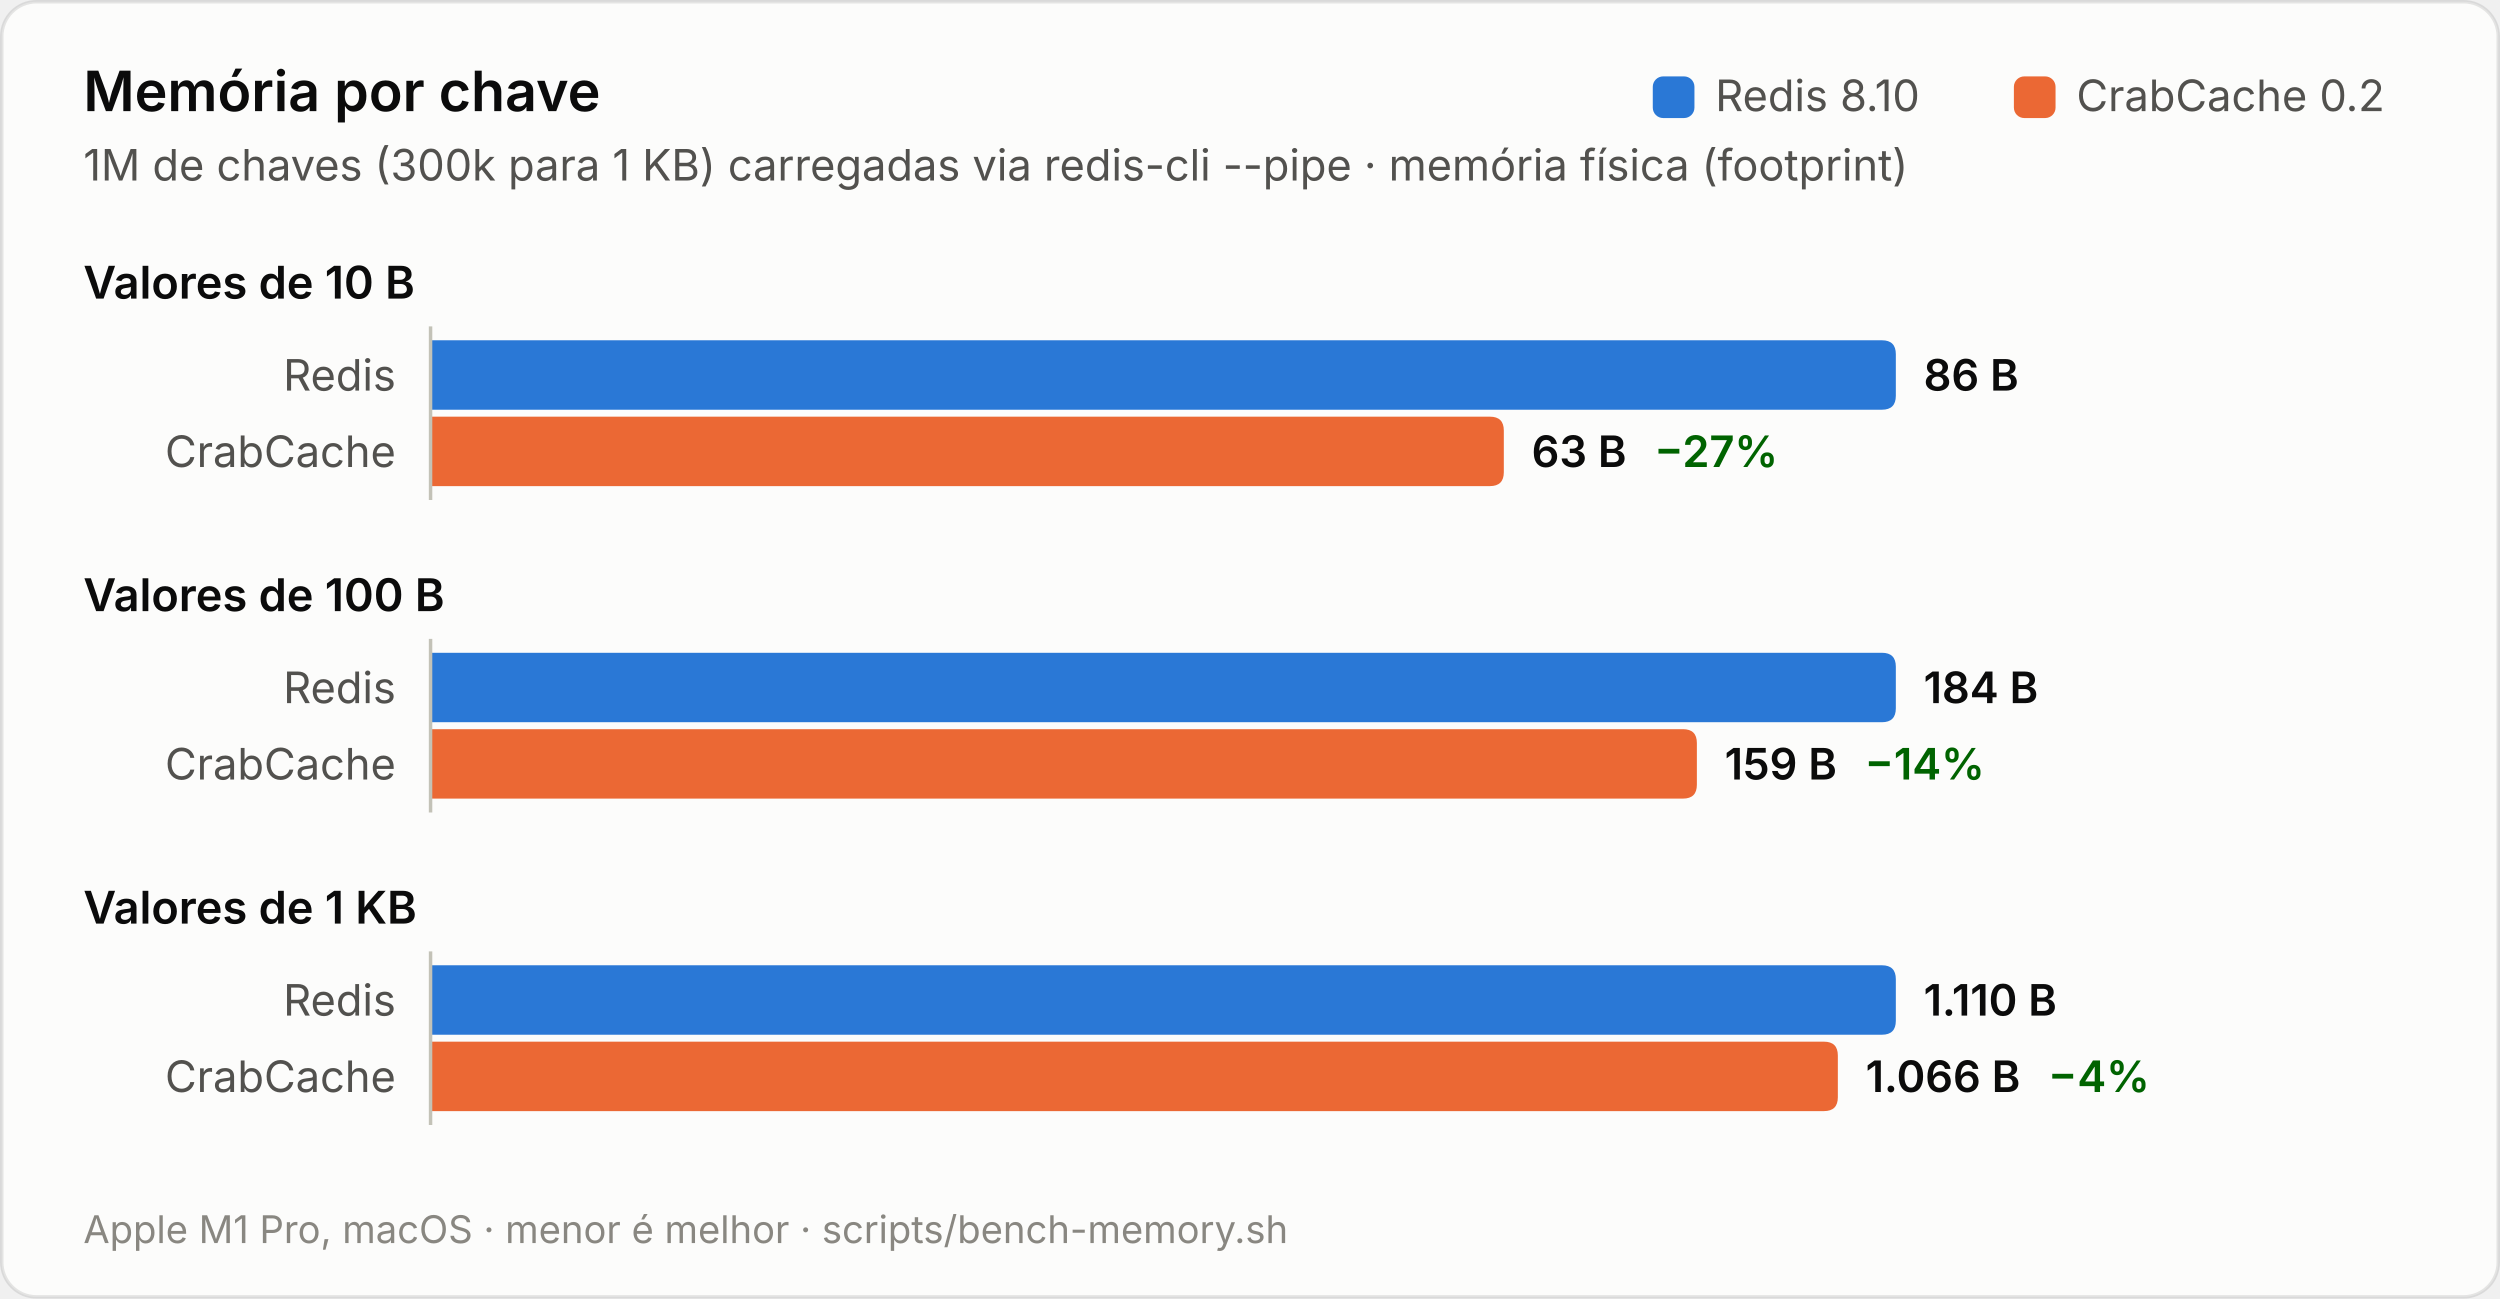
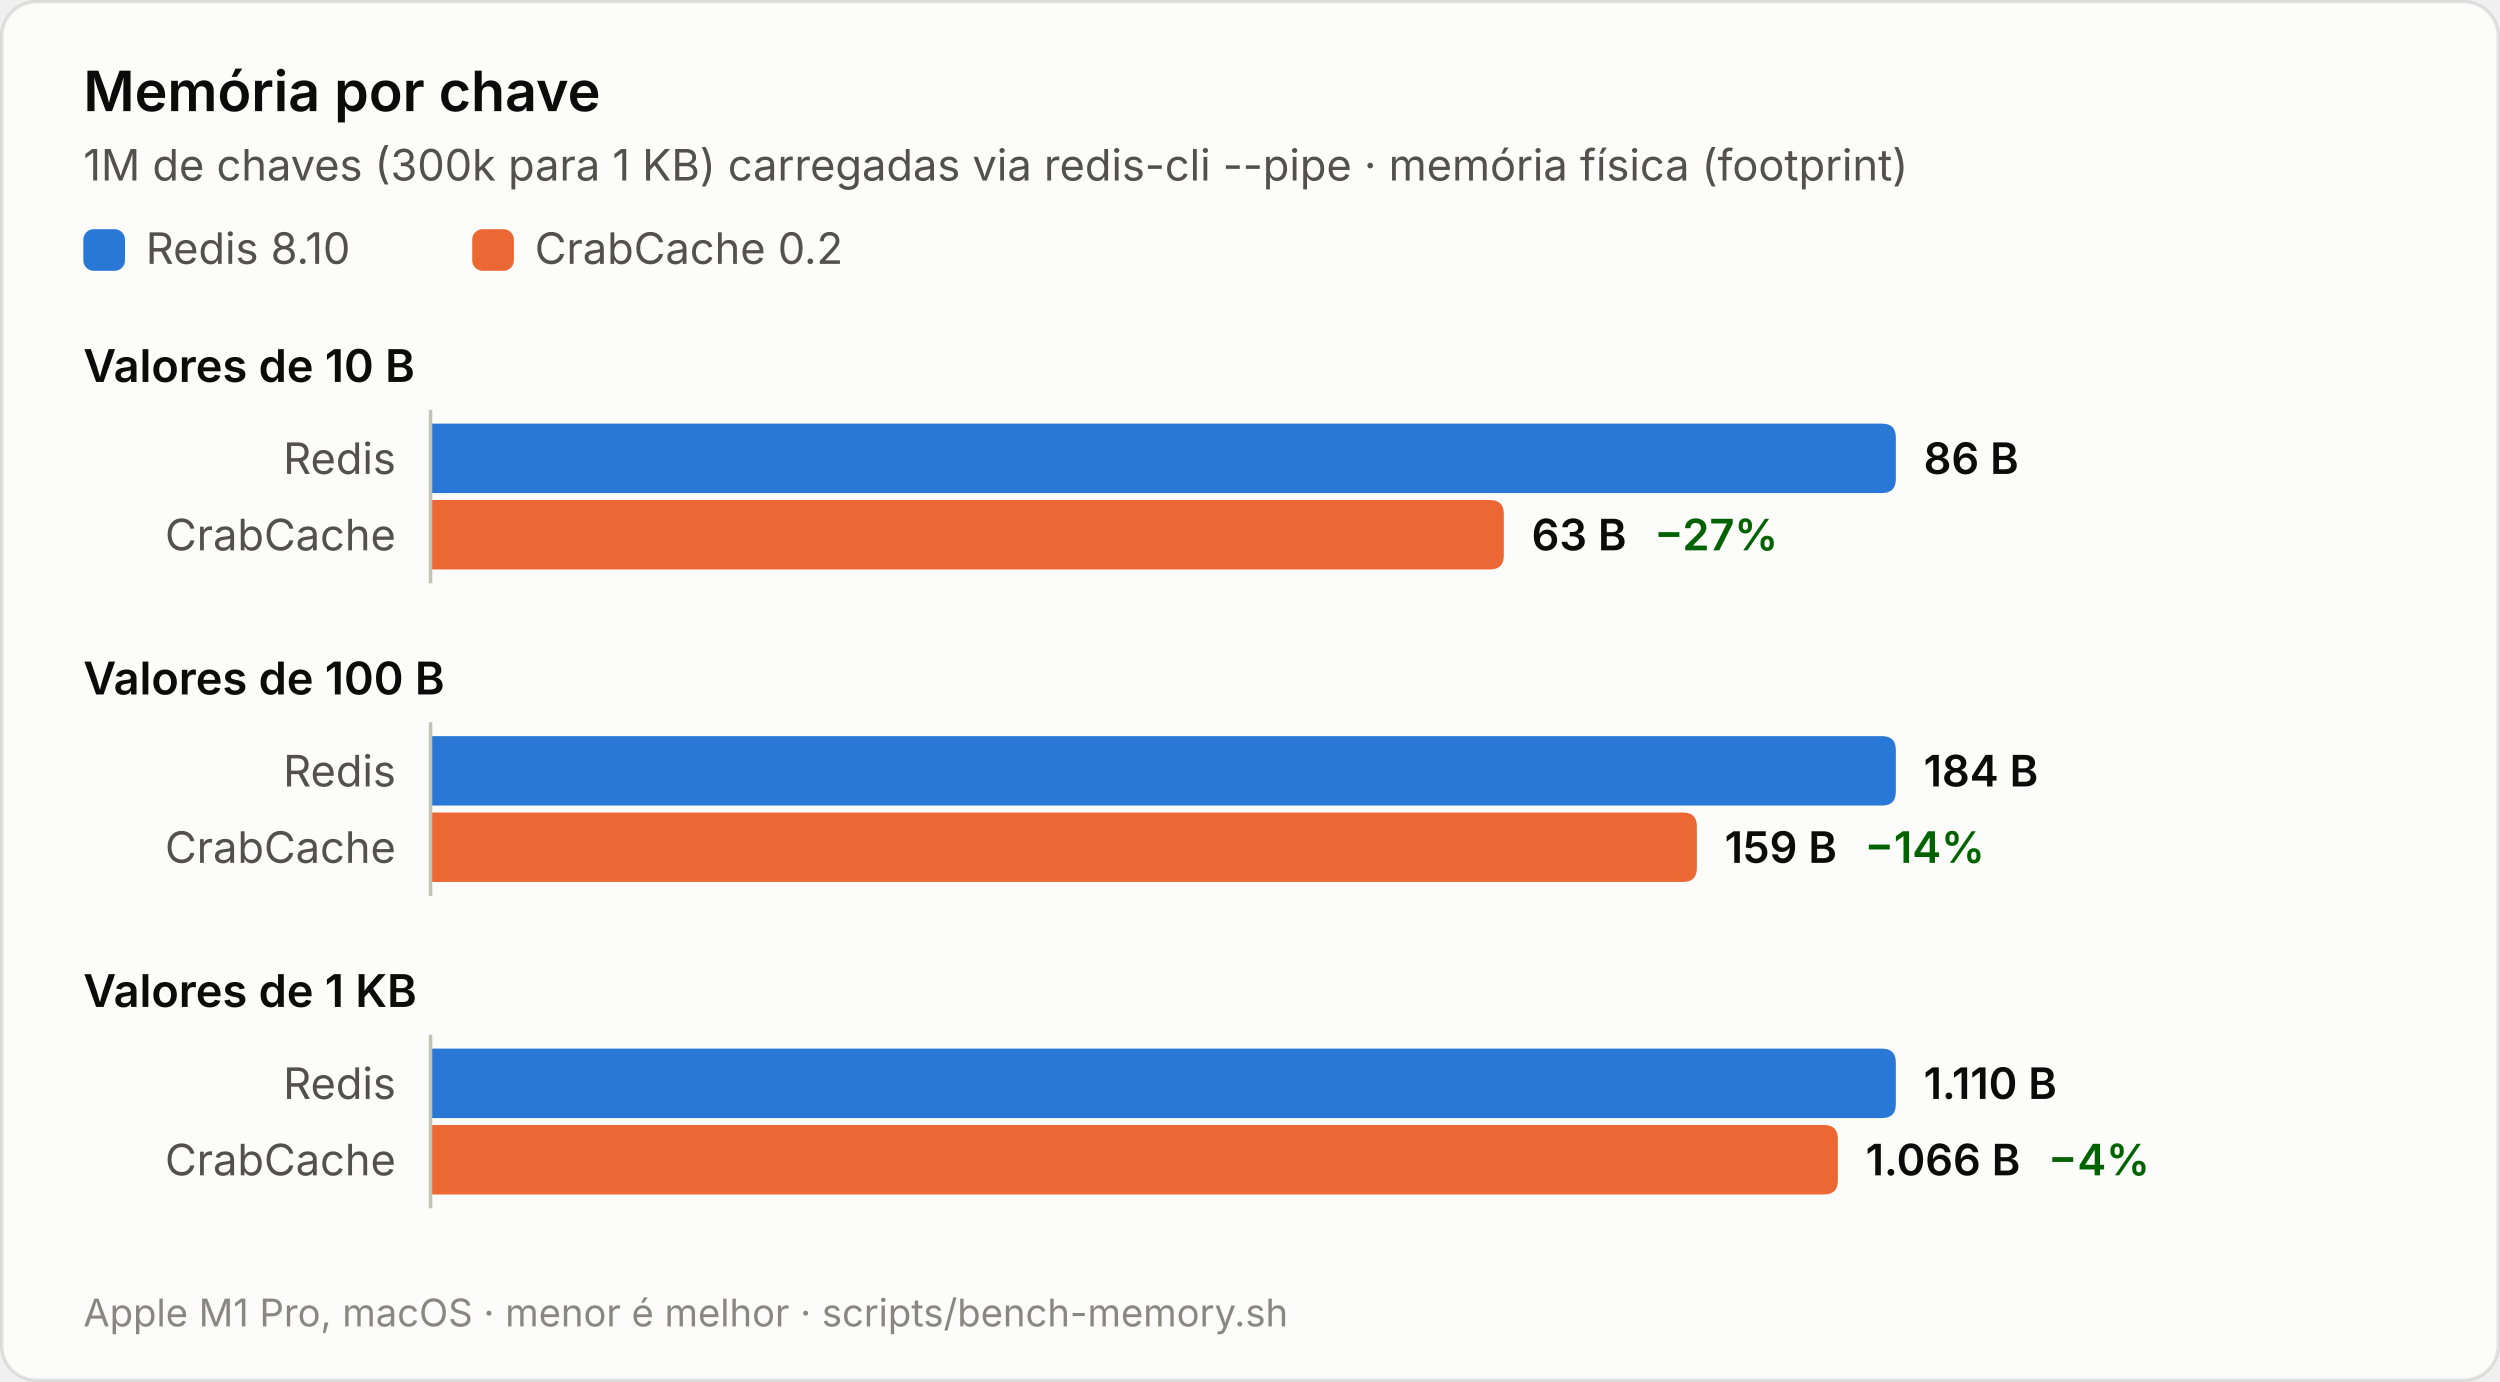
- <svg xmlns="http://www.w3.org/2000/svg" width="720" height="374" viewBox="0 0 720 374" role="img" aria-labelledby="t d">
+ <svg xmlns="http://www.w3.org/2000/svg" width="720" height="398" viewBox="0 0 720 398" role="img" aria-labelledby="t d">
  <style>
  .surface { fill: #fcfcfb; }
  .ring { fill: none; stroke: rgba(11,11,11,0.10); }
  .title { fill: #0b0b0b; font-size: 16px; font-weight: 600; }
  .subtitle { fill: #52514e; font-size: 12.5px; }
  .panel { fill: #0b0b0b; font-size: 13px; font-weight: 600; }
  .label { fill: #52514e; font-size: 12.5px; }
  .value { fill: #0b0b0b; font-size: 12.5px; font-weight: 600; font-variant-numeric: tabular-nums; }
  .delta { fill: #006300; font-size: 12.5px; font-weight: 600; }
  .axis { stroke: #c3c2b7; stroke-width: 1; }
  .s-redis { fill: #2a78d6; }
  .s-crab { fill: #eb6834; }
+   .s-pack { fill: #1baf7a; }
  .note { fill: #898781; font-size: 11px; }
  @media (prefers-color-scheme: dark) {
    .surface { fill: #1a1a19; }
    .ring { stroke: rgba(255,255,255,0.10); }
    .title, .panel, .value { fill: #ffffff; }
    .subtitle, .label { fill: #c3c2b7; }
    .delta { fill: #0ca30c; }
    .axis { stroke: #383835; }
    .s-redis { fill: #3987e5; }
    .s-crab { fill: #d95926; }
+     .s-pack { fill: #199e70; }
  }
  text { font-family: system-ui, -apple-system, "Segoe UI", sans-serif; }
</style>
-   <rect class="surface" x="0.5" y="0.5" width="719" height="373" rx="10" />
-   <rect class="ring" x="0.5" y="0.5" width="719" height="373" rx="10" />
+   <rect class="surface" x="0.5" y="0.5" width="719" height="397" rx="10" />
+   <rect class="ring" x="0.5" y="0.5" width="719" height="397" rx="10" />
  <text class="title" x="24" y="32">Memória por chave</text>
  <text class="subtitle" x="24" y="52">1M de chaves (300k para 1 KB) carregadas via redis-cli --pipe · memória física (footprint)</text>
-   <rect class="s-redis" x="476" y="22" width="12" height="12" rx="3" />
-   <text class="label" x="494" y="32">Redis 8.10</text>
-   <rect class="s-crab" x="580" y="22" width="12" height="12" rx="3" />
-   <text class="label" x="598" y="32">CrabCache 0.2</text>
-   <text class="panel" x="24" y="86">Valores de 10 B</text>
-   <text class="label" x="114" y="112.5" text-anchor="end">Redis</text>
-   <path class="s-redis" d="M124.0,98.0 H542.0 Q546.0,98.0 546.0,102.0 V114.0 Q546.0,118.0 542.0,118.0 H124.0 Z" />
-   <text class="value" x="554.0" y="112.5">86 B</text>
-   <text class="label" x="114" y="134.5" text-anchor="end">CrabCache</text>
-   <path class="s-crab" d="M124.0,120.0 H429.1 Q433.1,120.0 433.1,124.0 V136.0 Q433.1,140.0 429.1,140.0 H124.0 Z" />
-   <text class="value" x="441.1" y="134.5">63 B<tspan class="delta" dx="8">−27%</tspan>
+   <rect class="s-redis" x="24" y="66" width="12" height="12" rx="3" />
+   <text class="label" x="42" y="76">Redis 8.10</text>
+   <rect class="s-crab" x="136" y="66" width="12" height="12" rx="3" />
+   <text class="label" x="154" y="76">CrabCache 0.2</text>
+   <text class="panel" x="24" y="110">Valores de 10 B</text>
+   <text class="label" x="114" y="136.5" text-anchor="end">Redis</text>
+   <path class="s-redis" d="M124.0,122.0 H542.0 Q546.0,122.0 546.0,126.0 V138.0 Q546.0,142.0 542.0,142.0 H124.0 Z" />
+   <text class="value" x="554.0" y="136.5">86 B</text>
+   <text class="label" x="114" y="158.5" text-anchor="end">CrabCache</text>
+   <path class="s-crab" d="M124.0,144.0 H429.1 Q433.1,144.0 433.1,148.0 V160.0 Q433.1,164.0 429.1,164.0 H124.0 Z" />
+   <text class="value" x="441.1" y="158.5">63 B<tspan class="delta" dx="8">−27%</tspan>
  </text>
-   <line class="axis" x1="124" y1="94" x2="124" y2="144" />
-   <text class="panel" x="24" y="176">Valores de 100 B</text>
-   <text class="label" x="114" y="202.5" text-anchor="end">Redis</text>
-   <path class="s-redis" d="M124.0,188.0 H542.0 Q546.0,188.0 546.0,192.0 V204.0 Q546.0,208.0 542.0,208.0 H124.0 Z" />
-   <text class="value" x="554.0" y="202.5">184 B</text>
-   <text class="label" x="114" y="224.5" text-anchor="end">CrabCache</text>
-   <path class="s-crab" d="M124.0,210.0 H484.7 Q488.7,210.0 488.7,214.0 V226.0 Q488.7,230.0 484.7,230.0 H124.0 Z" />
-   <text class="value" x="496.7" y="224.5">159 B<tspan class="delta" dx="8">−14%</tspan>
+   <line class="axis" x1="124" y1="118" x2="124" y2="168" />
+   <text class="panel" x="24" y="200">Valores de 100 B</text>
+   <text class="label" x="114" y="226.5" text-anchor="end">Redis</text>
+   <path class="s-redis" d="M124.0,212.0 H542.0 Q546.0,212.0 546.0,216.0 V228.0 Q546.0,232.0 542.0,232.0 H124.0 Z" />
+   <text class="value" x="554.0" y="226.5">184 B</text>
+   <text class="label" x="114" y="248.5" text-anchor="end">CrabCache</text>
+   <path class="s-crab" d="M124.0,234.0 H484.7 Q488.7,234.0 488.7,238.0 V250.0 Q488.7,254.0 484.7,254.0 H124.0 Z" />
+   <text class="value" x="496.7" y="248.5">159 B<tspan class="delta" dx="8">−14%</tspan>
  </text>
-   <line class="axis" x1="124" y1="184" x2="124" y2="234" />
-   <text class="panel" x="24" y="266">Valores de 1 KB</text>
-   <text class="label" x="114" y="292.5" text-anchor="end">Redis</text>
-   <path class="s-redis" d="M124.0,278.0 H542.0 Q546.0,278.0 546.0,282.0 V294.0 Q546.0,298.0 542.0,298.0 H124.0 Z" />
-   <text class="value" x="554.0" y="292.5">1.110 B</text>
-   <text class="label" x="114" y="314.5" text-anchor="end">CrabCache</text>
-   <path class="s-crab" d="M124.0,300.0 H525.3 Q529.3,300.0 529.3,304.0 V316.0 Q529.3,320.0 525.3,320.0 H124.0 Z" />
-   <text class="value" x="537.3" y="314.5">1.066 B<tspan class="delta" dx="8">−4%</tspan>
+   <line class="axis" x1="124" y1="208" x2="124" y2="258" />
+   <text class="panel" x="24" y="290">Valores de 1 KB</text>
+   <text class="label" x="114" y="316.5" text-anchor="end">Redis</text>
+   <path class="s-redis" d="M124.0,302.0 H542.0 Q546.0,302.0 546.0,306.0 V318.0 Q546.0,322.0 542.0,322.0 H124.0 Z" />
+   <text class="value" x="554.0" y="316.5">1.110 B</text>
+   <text class="label" x="114" y="338.5" text-anchor="end">CrabCache</text>
+   <path class="s-crab" d="M124.0,324.0 H525.3 Q529.3,324.0 529.3,328.0 V340.0 Q529.3,344.0 525.3,344.0 H124.0 Z" />
+   <text class="value" x="537.3" y="338.5">1.066 B<tspan class="delta" dx="8">−4%</tspan>
  </text>
-   <line class="axis" x1="124" y1="274" x2="124" y2="324" />
-   <text class="note" x="24" y="358">Apple M1 Pro, macOS · menor é melhor · scripts/bench-memory.sh</text>
+   <line class="axis" x1="124" y1="298" x2="124" y2="348" />
+   <text class="note" x="24" y="382">Apple M1 Pro, macOS · menor é melhor · scripts/bench-memory.sh</text>
</svg>
